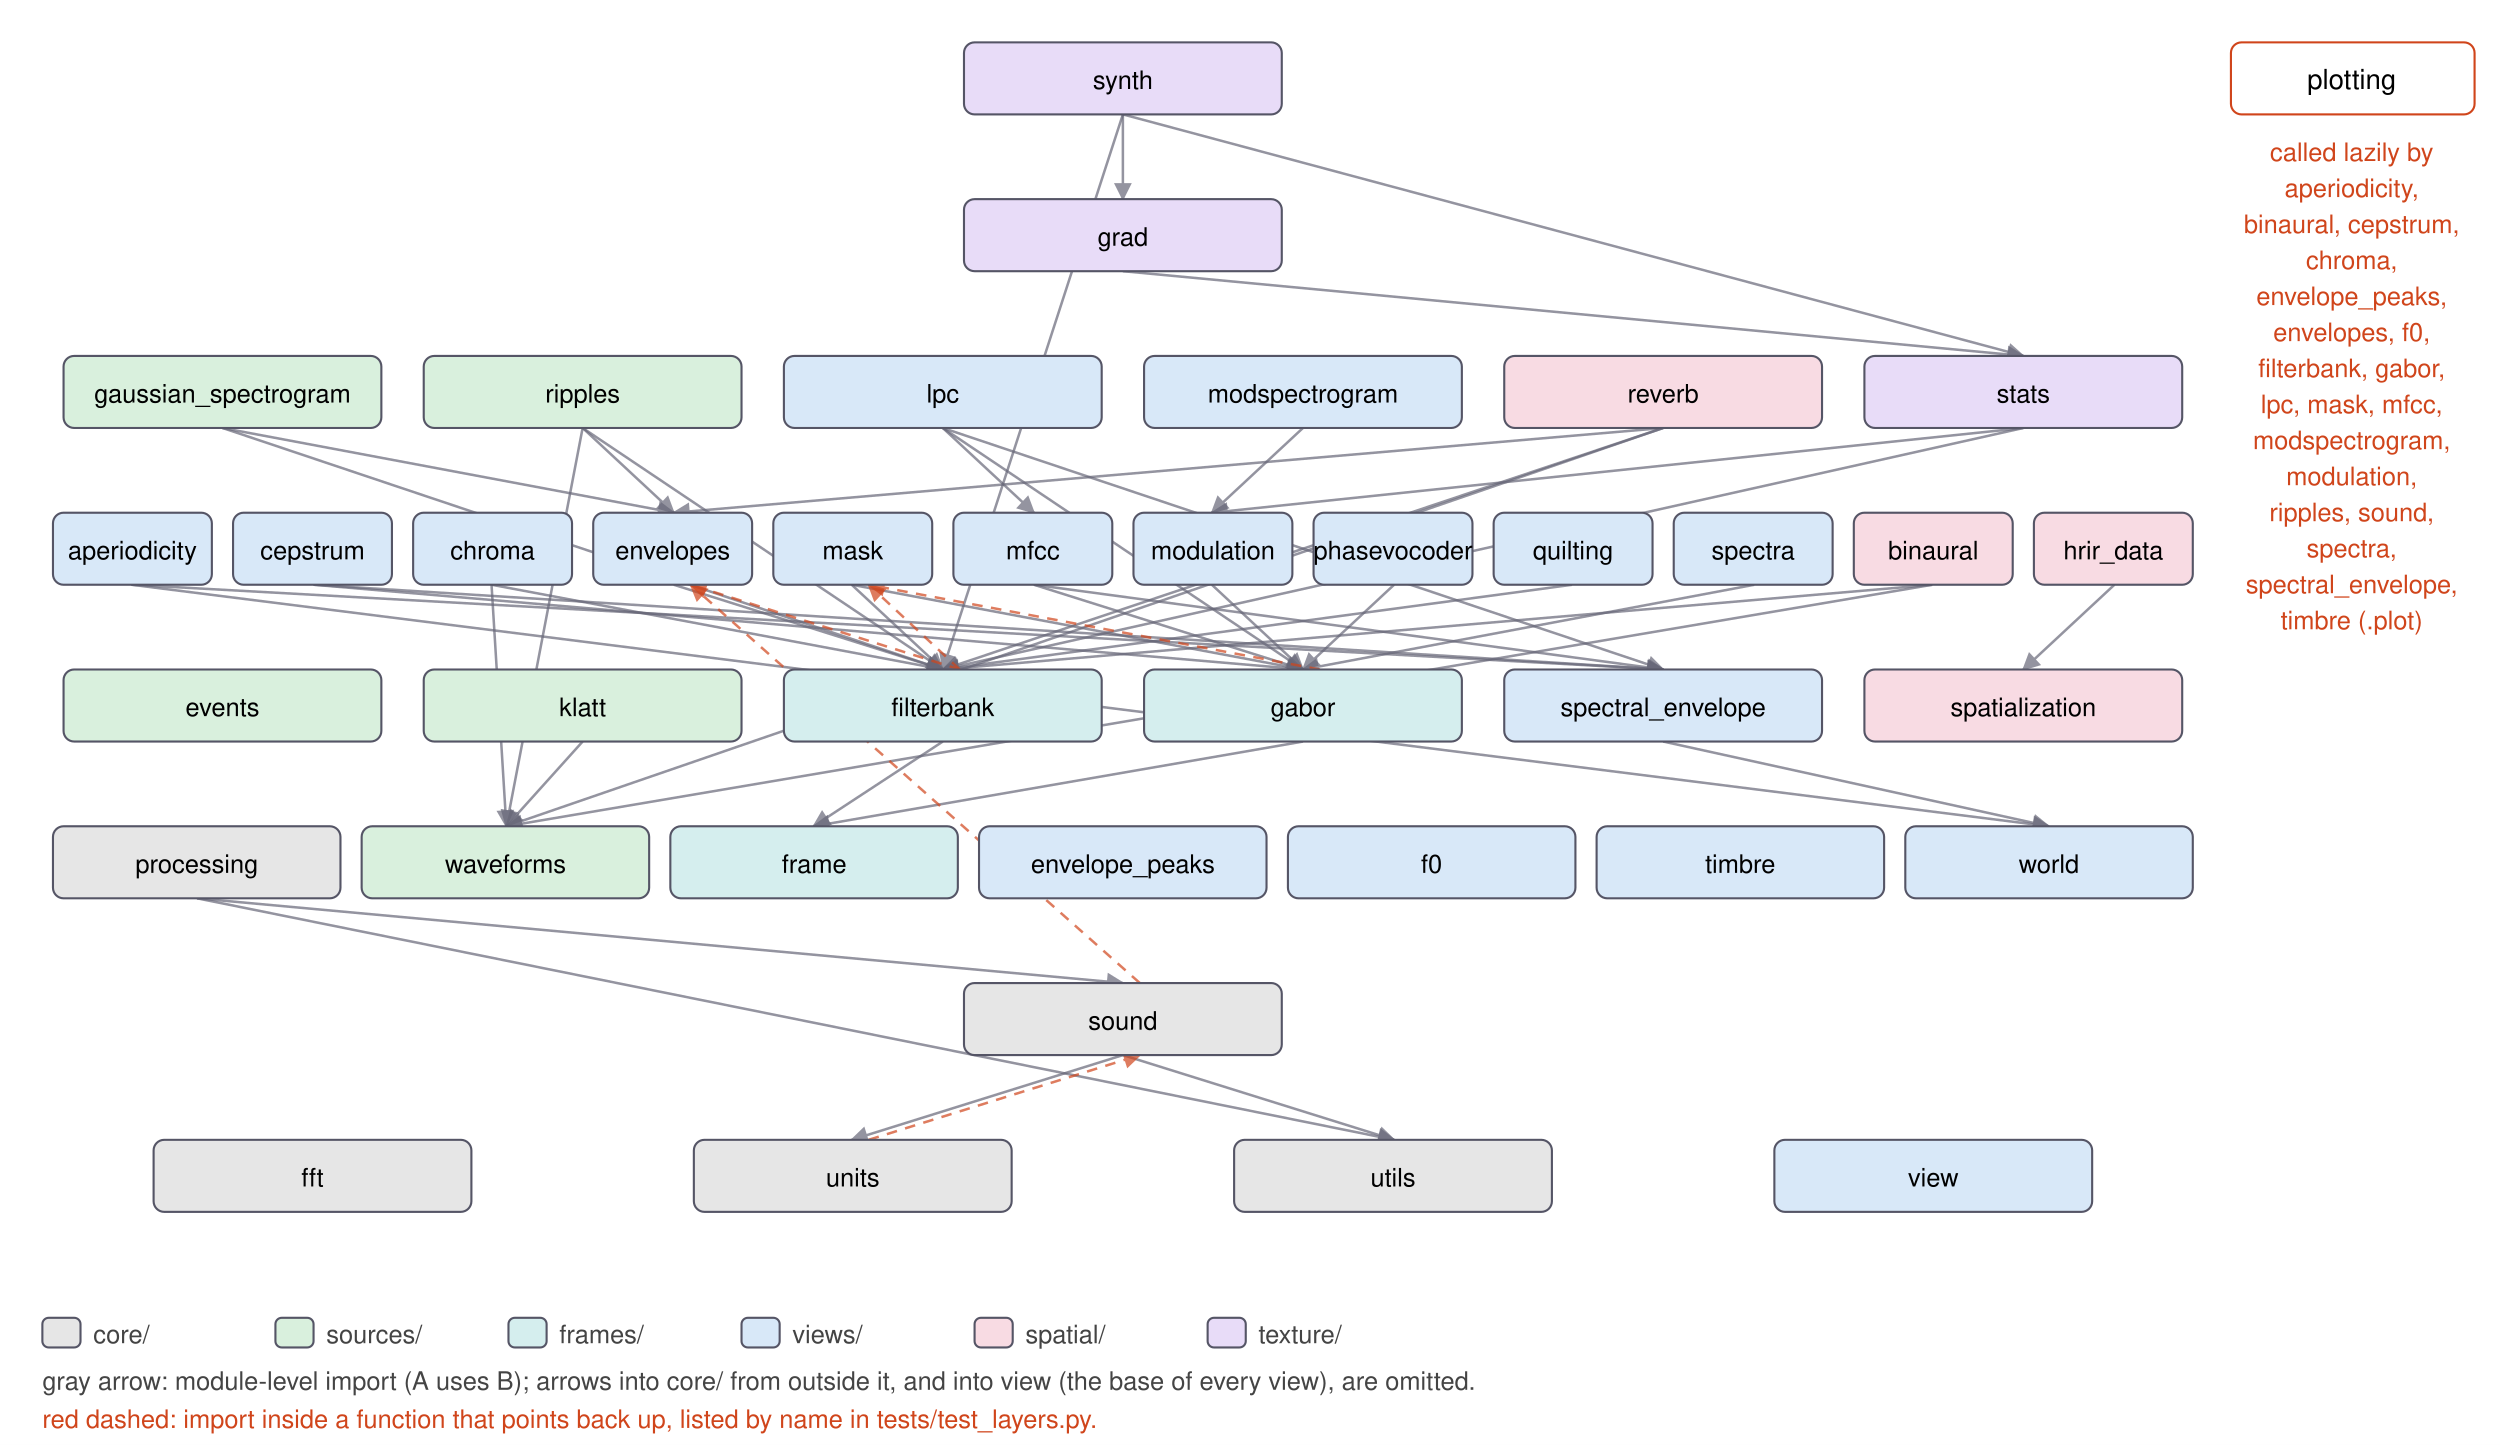
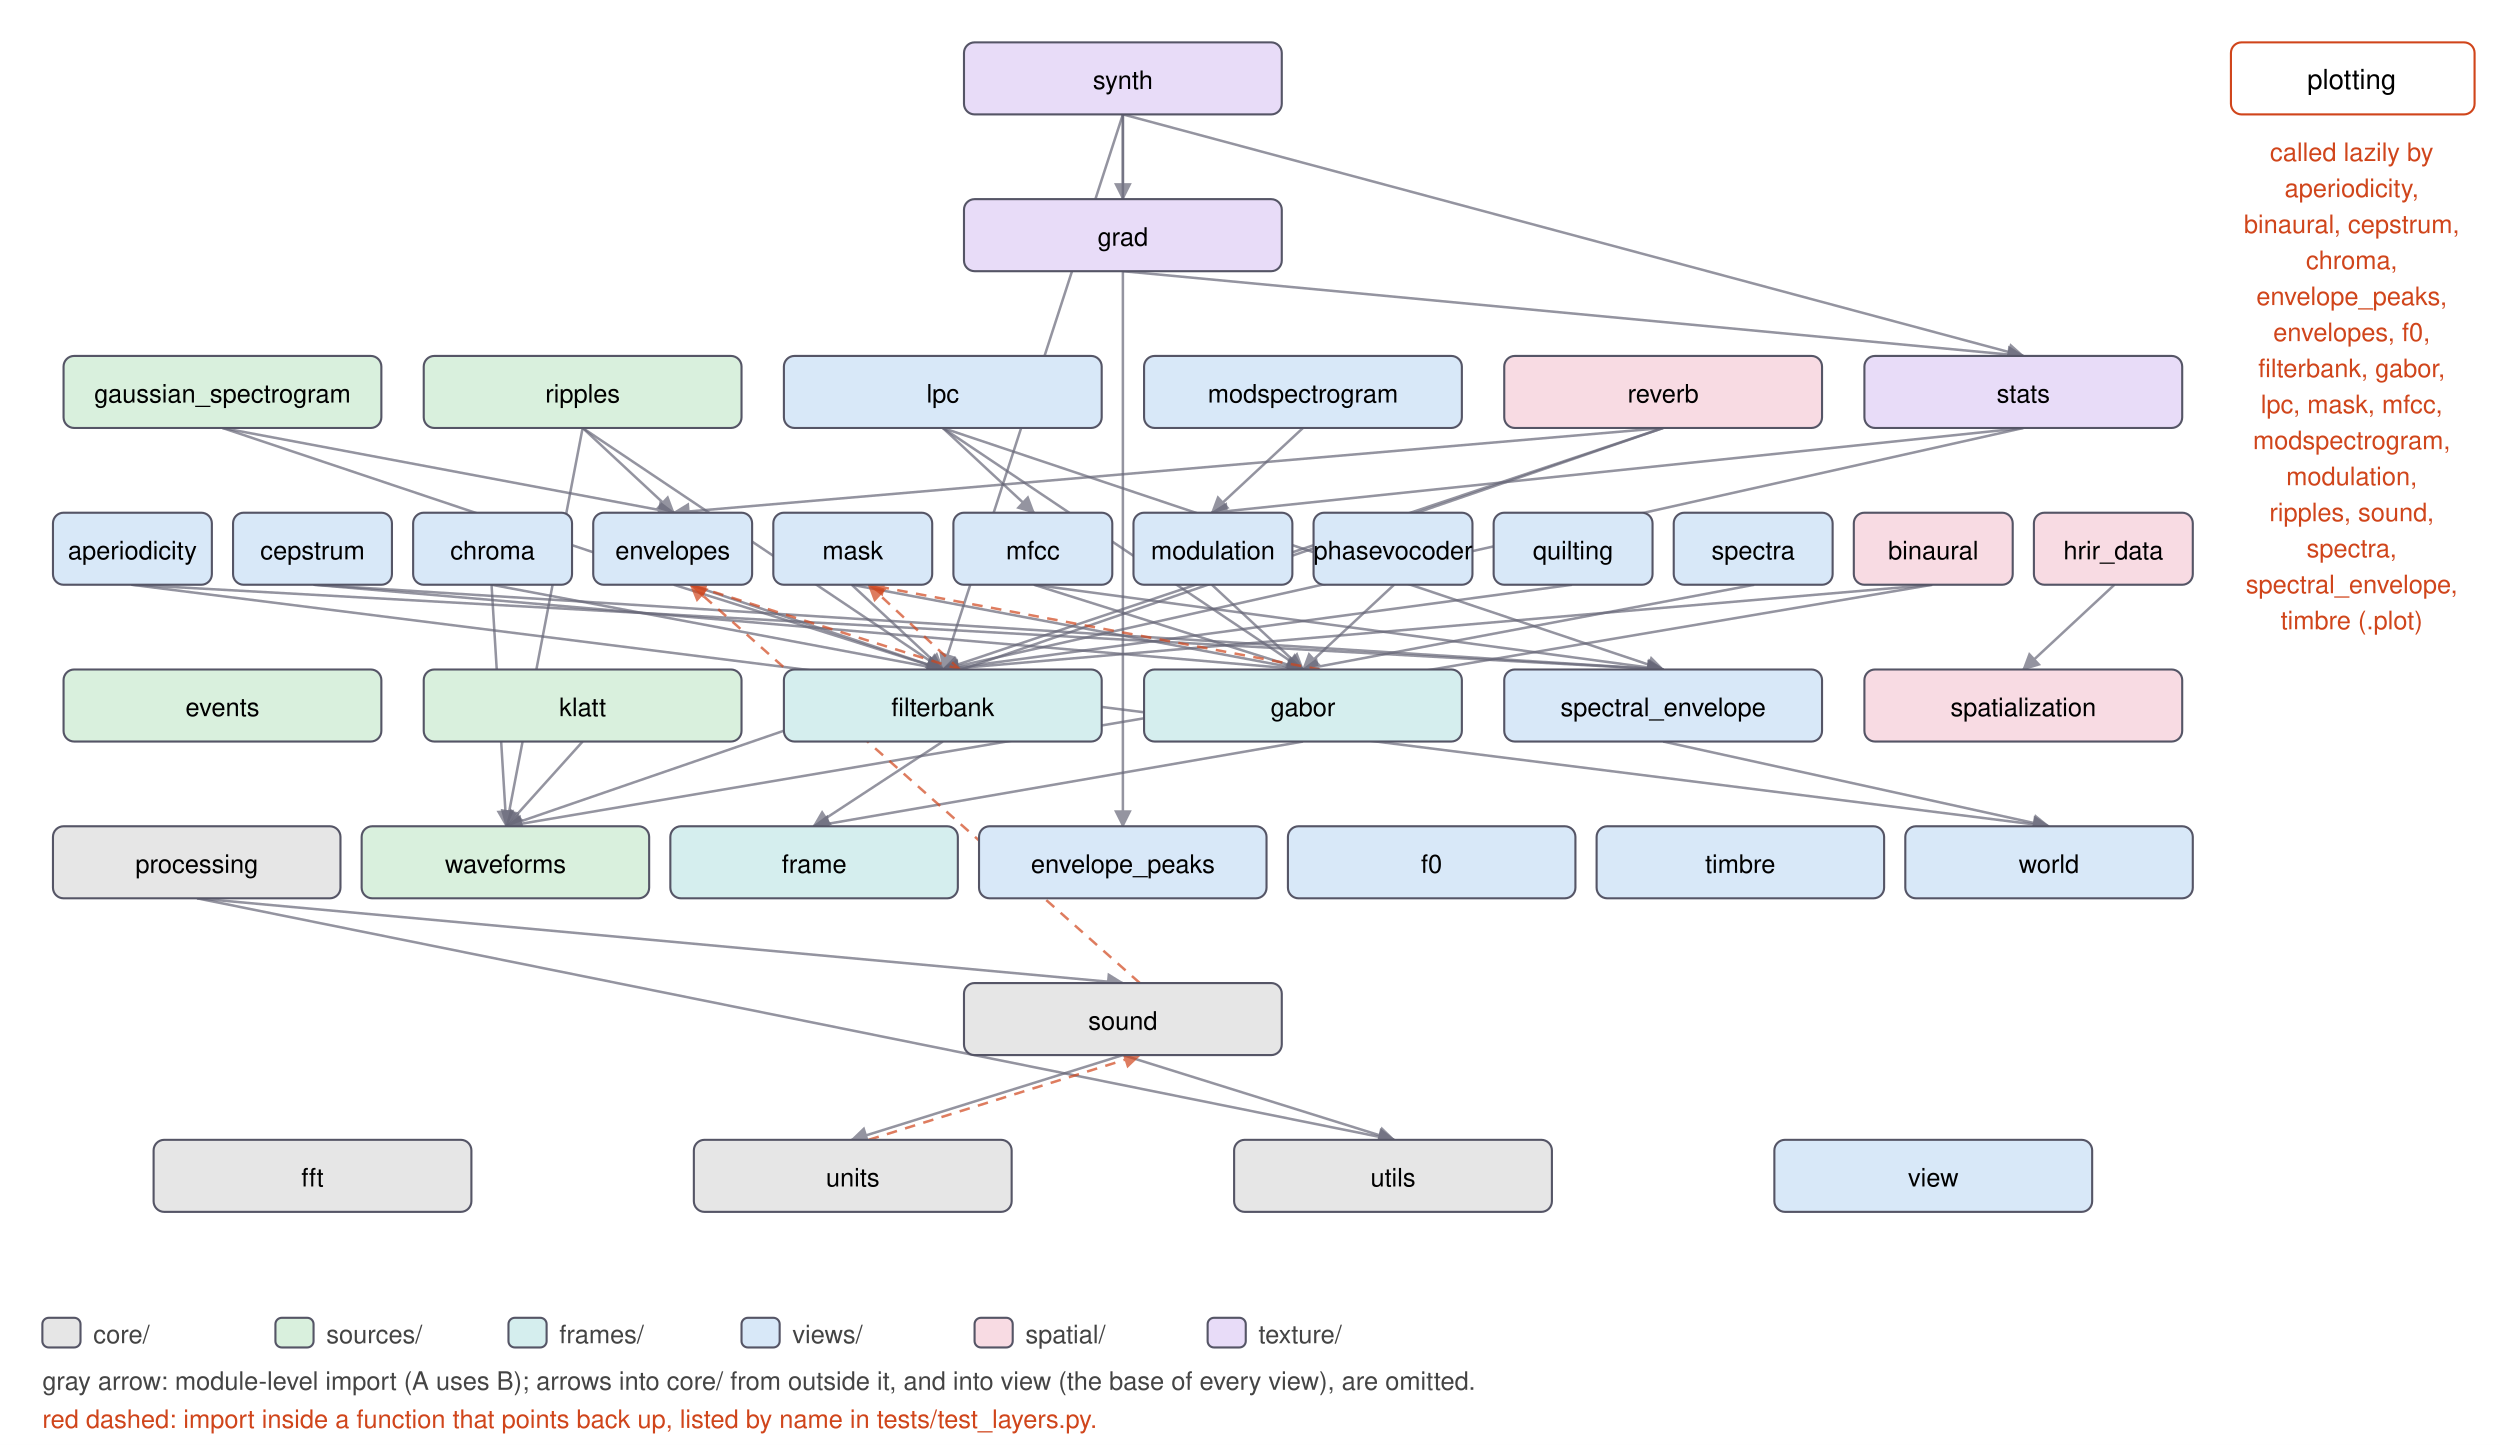
<svg xmlns="http://www.w3.org/2000/svg" viewBox="0 0 1180 682" font-family="Helvetica,Arial,sans-serif" font-size="13">
  <defs>
    <marker id="a" viewBox="0 0 10 10" refX="9" refY="5" markerWidth="7" markerHeight="7" orient="auto">
      <path d="M0,0L10,5L0,10z" fill="#667" />
    </marker>
    <marker id="r" viewBox="0 0 10 10" refX="9" refY="5" markerWidth="7" markerHeight="7" orient="auto">
      <path d="M0,0L10,5L0,10z" fill="#d0451b" />
    </marker>
  </defs>
  <rect width="1180" height="682" fill="#ffffff" />
  <line x1="93" y1="424" x2="530" y2="464" stroke="#667" stroke-width="1.2" marker-end="url(#a)" opacity="0.7" />
  <line x1="93" y1="424" x2="658" y2="538" stroke="#667" stroke-width="1.2" marker-end="url(#a)" opacity="0.7" />
  <line x1="530" y1="498" x2="402" y2="538" stroke="#667" stroke-width="1.2" marker-end="url(#a)" opacity="0.7" />
  <line x1="530" y1="498" x2="658" y2="538" stroke="#667" stroke-width="1.2" marker-end="url(#a)" opacity="0.7" />
  <line x1="445" y1="350" x2="384" y2="390" stroke="#667" stroke-width="1.2" marker-end="url(#a)" opacity="0.7" />
  <line x1="615" y1="350" x2="384" y2="390" stroke="#667" stroke-width="1.2" marker-end="url(#a)" opacity="0.7" />
  <line x1="105" y1="202" x2="445" y2="316" stroke="#667" stroke-width="1.2" marker-end="url(#a)" opacity="0.7" />
  <line x1="105" y1="202" x2="318" y2="242" stroke="#667" stroke-width="1.2" marker-end="url(#a)" opacity="0.7" />
  <line x1="275" y1="350" x2="239" y2="390" stroke="#667" stroke-width="1.2" marker-end="url(#a)" opacity="0.7" />
  <line x1="275" y1="202" x2="445" y2="316" stroke="#667" stroke-width="1.2" marker-end="url(#a)" opacity="0.7" />
  <line x1="275" y1="202" x2="239" y2="390" stroke="#667" stroke-width="1.2" marker-end="url(#a)" opacity="0.7" />
  <line x1="275" y1="202" x2="318" y2="242" stroke="#667" stroke-width="1.2" marker-end="url(#a)" opacity="0.7" />
  <line x1="912" y1="276" x2="445" y2="316" stroke="#667" stroke-width="1.2" marker-end="url(#a)" opacity="0.7" />
  <line x1="912" y1="276" x2="239" y2="390" stroke="#667" stroke-width="1.2" marker-end="url(#a)" opacity="0.7" />
  <line x1="998" y1="276" x2="955" y2="316" stroke="#667" stroke-width="1.2" marker-end="url(#a)" opacity="0.7" />
  <line x1="785" y1="202" x2="445" y2="316" stroke="#667" stroke-width="1.2" marker-end="url(#a)" opacity="0.7" />
  <line x1="785" y1="202" x2="239" y2="390" stroke="#667" stroke-width="1.2" marker-end="url(#a)" opacity="0.7" />
  <line x1="785" y1="202" x2="318" y2="242" stroke="#667" stroke-width="1.2" marker-end="url(#a)" opacity="0.7" />
  <line x1="530" y1="128" x2="955" y2="168" stroke="#667" stroke-width="1.2" marker-end="url(#a)" opacity="0.7" />
  <line x1="955" y1="202" x2="445" y2="316" stroke="#667" stroke-width="1.2" marker-end="url(#a)" opacity="0.7" />
  <line x1="955" y1="202" x2="572" y2="242" stroke="#667" stroke-width="1.2" marker-end="url(#a)" opacity="0.7" />
  <line x1="530" y1="54" x2="445" y2="316" stroke="#667" stroke-width="1.2" marker-end="url(#a)" opacity="0.7" />
  <line x1="530" y1="54" x2="530" y2="94" stroke="#667" stroke-width="1.2" marker-end="url(#a)" opacity="0.7" />
  <line x1="530" y1="54" x2="955" y2="168" stroke="#667" stroke-width="1.2" marker-end="url(#a)" opacity="0.7" />
+   <line x1="530" y1="54" x2="530" y2="390" stroke="#667" stroke-width="1.2" marker-end="url(#a)" opacity="0.7" />
  <line x1="62" y1="276" x2="785" y2="316" stroke="#667" stroke-width="1.2" marker-end="url(#a)" opacity="0.7" />
  <line x1="62" y1="276" x2="967" y2="390" stroke="#667" stroke-width="1.2" marker-end="url(#a)" opacity="0.7" />
  <line x1="148" y1="276" x2="615" y2="316" stroke="#667" stroke-width="1.2" marker-end="url(#a)" opacity="0.7" />
  <line x1="148" y1="276" x2="785" y2="316" stroke="#667" stroke-width="1.2" marker-end="url(#a)" opacity="0.7" />
  <line x1="232" y1="276" x2="445" y2="316" stroke="#667" stroke-width="1.2" marker-end="url(#a)" opacity="0.7" />
  <line x1="232" y1="276" x2="239" y2="390" stroke="#667" stroke-width="1.2" marker-end="url(#a)" opacity="0.7" />
  <line x1="318" y1="276" x2="445" y2="316" stroke="#667" stroke-width="1.2" marker-end="url(#a)" opacity="0.7" />
  <line x1="445" y1="202" x2="615" y2="316" stroke="#667" stroke-width="1.2" marker-end="url(#a)" opacity="0.7" />
  <line x1="445" y1="202" x2="488" y2="242" stroke="#667" stroke-width="1.2" marker-end="url(#a)" opacity="0.7" />
  <line x1="445" y1="202" x2="785" y2="316" stroke="#667" stroke-width="1.2" marker-end="url(#a)" opacity="0.7" />
  <line x1="402" y1="276" x2="445" y2="316" stroke="#667" stroke-width="1.2" marker-end="url(#a)" opacity="0.7" />
  <line x1="402" y1="276" x2="615" y2="316" stroke="#667" stroke-width="1.2" marker-end="url(#a)" opacity="0.7" />
  <line x1="488" y1="276" x2="615" y2="316" stroke="#667" stroke-width="1.2" marker-end="url(#a)" opacity="0.7" />
  <line x1="488" y1="276" x2="785" y2="316" stroke="#667" stroke-width="1.2" marker-end="url(#a)" opacity="0.7" />
  <line x1="615" y1="202" x2="572" y2="242" stroke="#667" stroke-width="1.2" marker-end="url(#a)" opacity="0.7" />
  <line x1="572" y1="276" x2="615" y2="316" stroke="#667" stroke-width="1.2" marker-end="url(#a)" opacity="0.7" />
  <line x1="658" y1="276" x2="615" y2="316" stroke="#667" stroke-width="1.2" marker-end="url(#a)" opacity="0.7" />
  <line x1="742" y1="276" x2="445" y2="316" stroke="#667" stroke-width="1.2" marker-end="url(#a)" opacity="0.7" />
  <line x1="828" y1="276" x2="615" y2="316" stroke="#667" stroke-width="1.2" marker-end="url(#a)" opacity="0.7" />
  <line x1="785" y1="350" x2="967" y2="390" stroke="#667" stroke-width="1.2" marker-end="url(#a)" opacity="0.7" />
  <line x1="538" y1="464" x2="326" y2="276" stroke="#d0451b" stroke-width="1.2" stroke-dasharray="5,4" marker-end="url(#r)" opacity="0.7" />
  <line x1="410" y1="538" x2="538" y2="498" stroke="#d0451b" stroke-width="1.2" stroke-dasharray="5,4" marker-end="url(#r)" opacity="0.7" />
  <line x1="453" y1="316" x2="326" y2="276" stroke="#d0451b" stroke-width="1.2" stroke-dasharray="5,4" marker-end="url(#r)" opacity="0.7" />
  <line x1="453" y1="316" x2="410" y2="276" stroke="#d0451b" stroke-width="1.2" stroke-dasharray="5,4" marker-end="url(#r)" opacity="0.7" />
  <line x1="623" y1="316" x2="410" y2="276" stroke="#d0451b" stroke-width="1.2" stroke-dasharray="5,4" marker-end="url(#r)" opacity="0.7" />
  <rect x="72.5" y="538" width="150.0" height="34" rx="5" fill="#e6e6e6" stroke="#556" />
  <text x="147.5" y="560" text-anchor="middle" font-size="12">fft</text>
  <rect x="25.0" y="390" width="135.7" height="34" rx="5" fill="#e6e6e6" stroke="#556" />
  <text x="92.9" y="412" text-anchor="middle" font-size="12">processing</text>
  <rect x="455.0" y="464" width="150.0" height="34" rx="5" fill="#e6e6e6" stroke="#556" />
  <text x="530.0" y="486" text-anchor="middle" font-size="12">sound</text>
  <rect x="327.5" y="538" width="150.0" height="34" rx="5" fill="#e6e6e6" stroke="#556" />
  <text x="402.5" y="560" text-anchor="middle" font-size="12">units</text>
  <rect x="582.5" y="538" width="150.0" height="34" rx="5" fill="#e6e6e6" stroke="#556" />
  <text x="657.5" y="560" text-anchor="middle" font-size="12">utils</text>
  <rect x="370.0" y="316" width="150.0" height="34" rx="5" fill="#d5eeee" stroke="#556" />
  <text x="445.0" y="338" text-anchor="middle" font-size="12">filterbank</text>
  <rect x="316.4" y="390" width="135.7" height="34" rx="5" fill="#d5eeee" stroke="#556" />
  <text x="384.3" y="412" text-anchor="middle" font-size="12">frame</text>
  <rect x="540.0" y="316" width="150.0" height="34" rx="5" fill="#d5eeee" stroke="#556" />
  <text x="615.0" y="338" text-anchor="middle" font-size="12">gabor</text>
  <rect x="30.0" y="316" width="150.0" height="34" rx="5" fill="#d9f0dd" stroke="#556" />
  <text x="105.0" y="338" text-anchor="middle" font-size="12">events</text>
  <rect x="30.0" y="168" width="150.0" height="34" rx="5" fill="#d9f0dd" stroke="#556" />
  <text x="105.0" y="190" text-anchor="middle" font-size="12">gaussian_spectrogram</text>
  <rect x="200.0" y="316" width="150.0" height="34" rx="5" fill="#d9f0dd" stroke="#556" />
  <text x="275.0" y="338" text-anchor="middle" font-size="12">klatt</text>
  <rect x="200.0" y="168" width="150.0" height="34" rx="5" fill="#d9f0dd" stroke="#556" />
  <text x="275.0" y="190" text-anchor="middle" font-size="12">ripples</text>
  <rect x="170.7" y="390" width="135.7" height="34" rx="5" fill="#d9f0dd" stroke="#556" />
  <text x="238.6" y="412" text-anchor="middle" font-size="12">waveforms</text>
  <rect x="875.0" y="242" width="75.0" height="34" rx="5" fill="#f8dbe3" stroke="#556" />
  <text x="912.5" y="264" text-anchor="middle" font-size="12">binaural</text>
  <rect x="960.0" y="242" width="75.0" height="34" rx="5" fill="#f8dbe3" stroke="#556" />
  <text x="997.5" y="264" text-anchor="middle" font-size="12">hrir_data</text>
  <rect x="710.0" y="168" width="150.0" height="34" rx="5" fill="#f8dbe3" stroke="#556" />
  <text x="785.0" y="190" text-anchor="middle" font-size="12">reverb</text>
  <rect x="880.0" y="316" width="150.0" height="34" rx="5" fill="#f8dbe3" stroke="#556" />
  <text x="955.0" y="338" text-anchor="middle" font-size="12">spatialization</text>
  <rect x="455.0" y="94" width="150.0" height="34" rx="5" fill="#e8dcf8" stroke="#556" />
  <text x="530.0" y="116" text-anchor="middle" font-size="12">grad</text>
  <rect x="880.0" y="168" width="150.0" height="34" rx="5" fill="#e8dcf8" stroke="#556" />
  <text x="955.0" y="190" text-anchor="middle" font-size="12">stats</text>
  <rect x="455.0" y="20" width="150.0" height="34" rx="5" fill="#e8dcf8" stroke="#556" />
  <text x="530.0" y="42" text-anchor="middle" font-size="12">synth</text>
  <rect x="25.0" y="242" width="75.0" height="34" rx="5" fill="#d8e8f8" stroke="#556" />
  <text x="62.5" y="264" text-anchor="middle" font-size="12">aperiodicity</text>
  <rect x="110.0" y="242" width="75.0" height="34" rx="5" fill="#d8e8f8" stroke="#556" />
  <text x="147.5" y="264" text-anchor="middle" font-size="12">cepstrum</text>
  <rect x="195.0" y="242" width="75.0" height="34" rx="5" fill="#d8e8f8" stroke="#556" />
  <text x="232.5" y="264" text-anchor="middle" font-size="12">chroma</text>
  <rect x="462.1" y="390" width="135.7" height="34" rx="5" fill="#d8e8f8" stroke="#556" />
  <text x="530.0" y="412" text-anchor="middle" font-size="12">envelope_peaks</text>
  <rect x="280.0" y="242" width="75.0" height="34" rx="5" fill="#d8e8f8" stroke="#556" />
  <text x="317.5" y="264" text-anchor="middle" font-size="12">envelopes</text>
  <rect x="607.9" y="390" width="135.7" height="34" rx="5" fill="#d8e8f8" stroke="#556" />
  <text x="675.7" y="412" text-anchor="middle" font-size="12">f0</text>
  <rect x="370.0" y="168" width="150.0" height="34" rx="5" fill="#d8e8f8" stroke="#556" />
  <text x="445.0" y="190" text-anchor="middle" font-size="12">lpc</text>
  <rect x="365.0" y="242" width="75.0" height="34" rx="5" fill="#d8e8f8" stroke="#556" />
  <text x="402.5" y="264" text-anchor="middle" font-size="12">mask</text>
  <rect x="450.0" y="242" width="75.0" height="34" rx="5" fill="#d8e8f8" stroke="#556" />
  <text x="487.5" y="264" text-anchor="middle" font-size="12">mfcc</text>
  <rect x="540.0" y="168" width="150.0" height="34" rx="5" fill="#d8e8f8" stroke="#556" />
  <text x="615.0" y="190" text-anchor="middle" font-size="12">modspectrogram</text>
  <rect x="535.0" y="242" width="75.0" height="34" rx="5" fill="#d8e8f8" stroke="#556" />
  <text x="572.5" y="264" text-anchor="middle" font-size="12">modulation</text>
  <rect x="620.0" y="242" width="75.0" height="34" rx="5" fill="#d8e8f8" stroke="#556" />
  <text x="657.5" y="264" text-anchor="middle" font-size="12">phasevocoder</text>
  <rect x="705.0" y="242" width="75.0" height="34" rx="5" fill="#d8e8f8" stroke="#556" />
  <text x="742.5" y="264" text-anchor="middle" font-size="12">quilting</text>
  <rect x="790.0" y="242" width="75.0" height="34" rx="5" fill="#d8e8f8" stroke="#556" />
  <text x="827.5" y="264" text-anchor="middle" font-size="12">spectra</text>
  <rect x="710.0" y="316" width="150.0" height="34" rx="5" fill="#d8e8f8" stroke="#556" />
  <text x="785.0" y="338" text-anchor="middle" font-size="12">spectral_envelope</text>
  <rect x="753.6" y="390" width="135.7" height="34" rx="5" fill="#d8e8f8" stroke="#556" />
  <text x="821.4" y="412" text-anchor="middle" font-size="12">timbre</text>
  <rect x="837.5" y="538" width="150.0" height="34" rx="5" fill="#d8e8f8" stroke="#556" />
  <text x="912.5" y="560" text-anchor="middle" font-size="12">view</text>
  <rect x="899.3" y="390" width="135.7" height="34" rx="5" fill="#d8e8f8" stroke="#556" />
  <text x="967.1" y="412" text-anchor="middle" font-size="12">world</text>
  <rect x="1053" y="20" width="115" height="34" rx="5" fill="#fff" stroke="#d0451b" />
  <text x="1110" y="42" text-anchor="middle">plotting</text>
  <text x="1110" y="76" text-anchor="middle" font-size="12" fill="#d0451b">called lazily by</text>
  <text x="1110" y="93" text-anchor="middle" font-size="12" fill="#d0451b">aperiodicity,</text>
  <text x="1110" y="110" text-anchor="middle" font-size="12" fill="#d0451b">binaural, cepstrum,</text>
  <text x="1110" y="127" text-anchor="middle" font-size="12" fill="#d0451b">chroma,</text>
  <text x="1110" y="144" text-anchor="middle" font-size="12" fill="#d0451b">envelope_peaks,</text>
  <text x="1110" y="161" text-anchor="middle" font-size="12" fill="#d0451b">envelopes, f0,</text>
  <text x="1110" y="178" text-anchor="middle" font-size="12" fill="#d0451b">filterbank, gabor,</text>
  <text x="1110" y="195" text-anchor="middle" font-size="12" fill="#d0451b">lpc, mask, mfcc,</text>
  <text x="1110" y="212" text-anchor="middle" font-size="12" fill="#d0451b">modspectrogram,</text>
  <text x="1110" y="229" text-anchor="middle" font-size="12" fill="#d0451b">modulation,</text>
  <text x="1110" y="246" text-anchor="middle" font-size="12" fill="#d0451b">ripples, sound,</text>
  <text x="1110" y="263" text-anchor="middle" font-size="12" fill="#d0451b">spectra,</text>
  <text x="1110" y="280" text-anchor="middle" font-size="12" fill="#d0451b">spectral_envelope,</text>
  <text x="1110" y="297" text-anchor="middle" font-size="12" fill="#d0451b">timbre (.plot)</text>
  <rect x="20" y="622" width="18" height="14" rx="3" fill="#e6e6e6" stroke="#556" />
  <text x="44" y="634" font-size="12" fill="#444">core/</text>
  <rect x="130" y="622" width="18" height="14" rx="3" fill="#d9f0dd" stroke="#556" />
  <text x="154" y="634" font-size="12" fill="#444">sources/</text>
  <rect x="240" y="622" width="18" height="14" rx="3" fill="#d5eeee" stroke="#556" />
  <text x="264" y="634" font-size="12" fill="#444">frames/</text>
  <rect x="350" y="622" width="18" height="14" rx="3" fill="#d8e8f8" stroke="#556" />
  <text x="374" y="634" font-size="12" fill="#444">views/</text>
  <rect x="460" y="622" width="18" height="14" rx="3" fill="#f8dbe3" stroke="#556" />
  <text x="484" y="634" font-size="12" fill="#444">spatial/</text>
  <rect x="570" y="622" width="18" height="14" rx="3" fill="#e8dcf8" stroke="#556" />
  <text x="594" y="634" font-size="12" fill="#444">texture/</text>
  <text x="20" y="656" font-size="12" fill="#444">gray arrow: module-level import (A uses B); arrows into core/ from outside it, and into view (the base of every view), are omitted.</text>
  <text x="20" y="674" font-size="12" fill="#d0451b">red dashed: import inside a function that points back up, listed by name in tests/test_layers.py.</text>
</svg>
